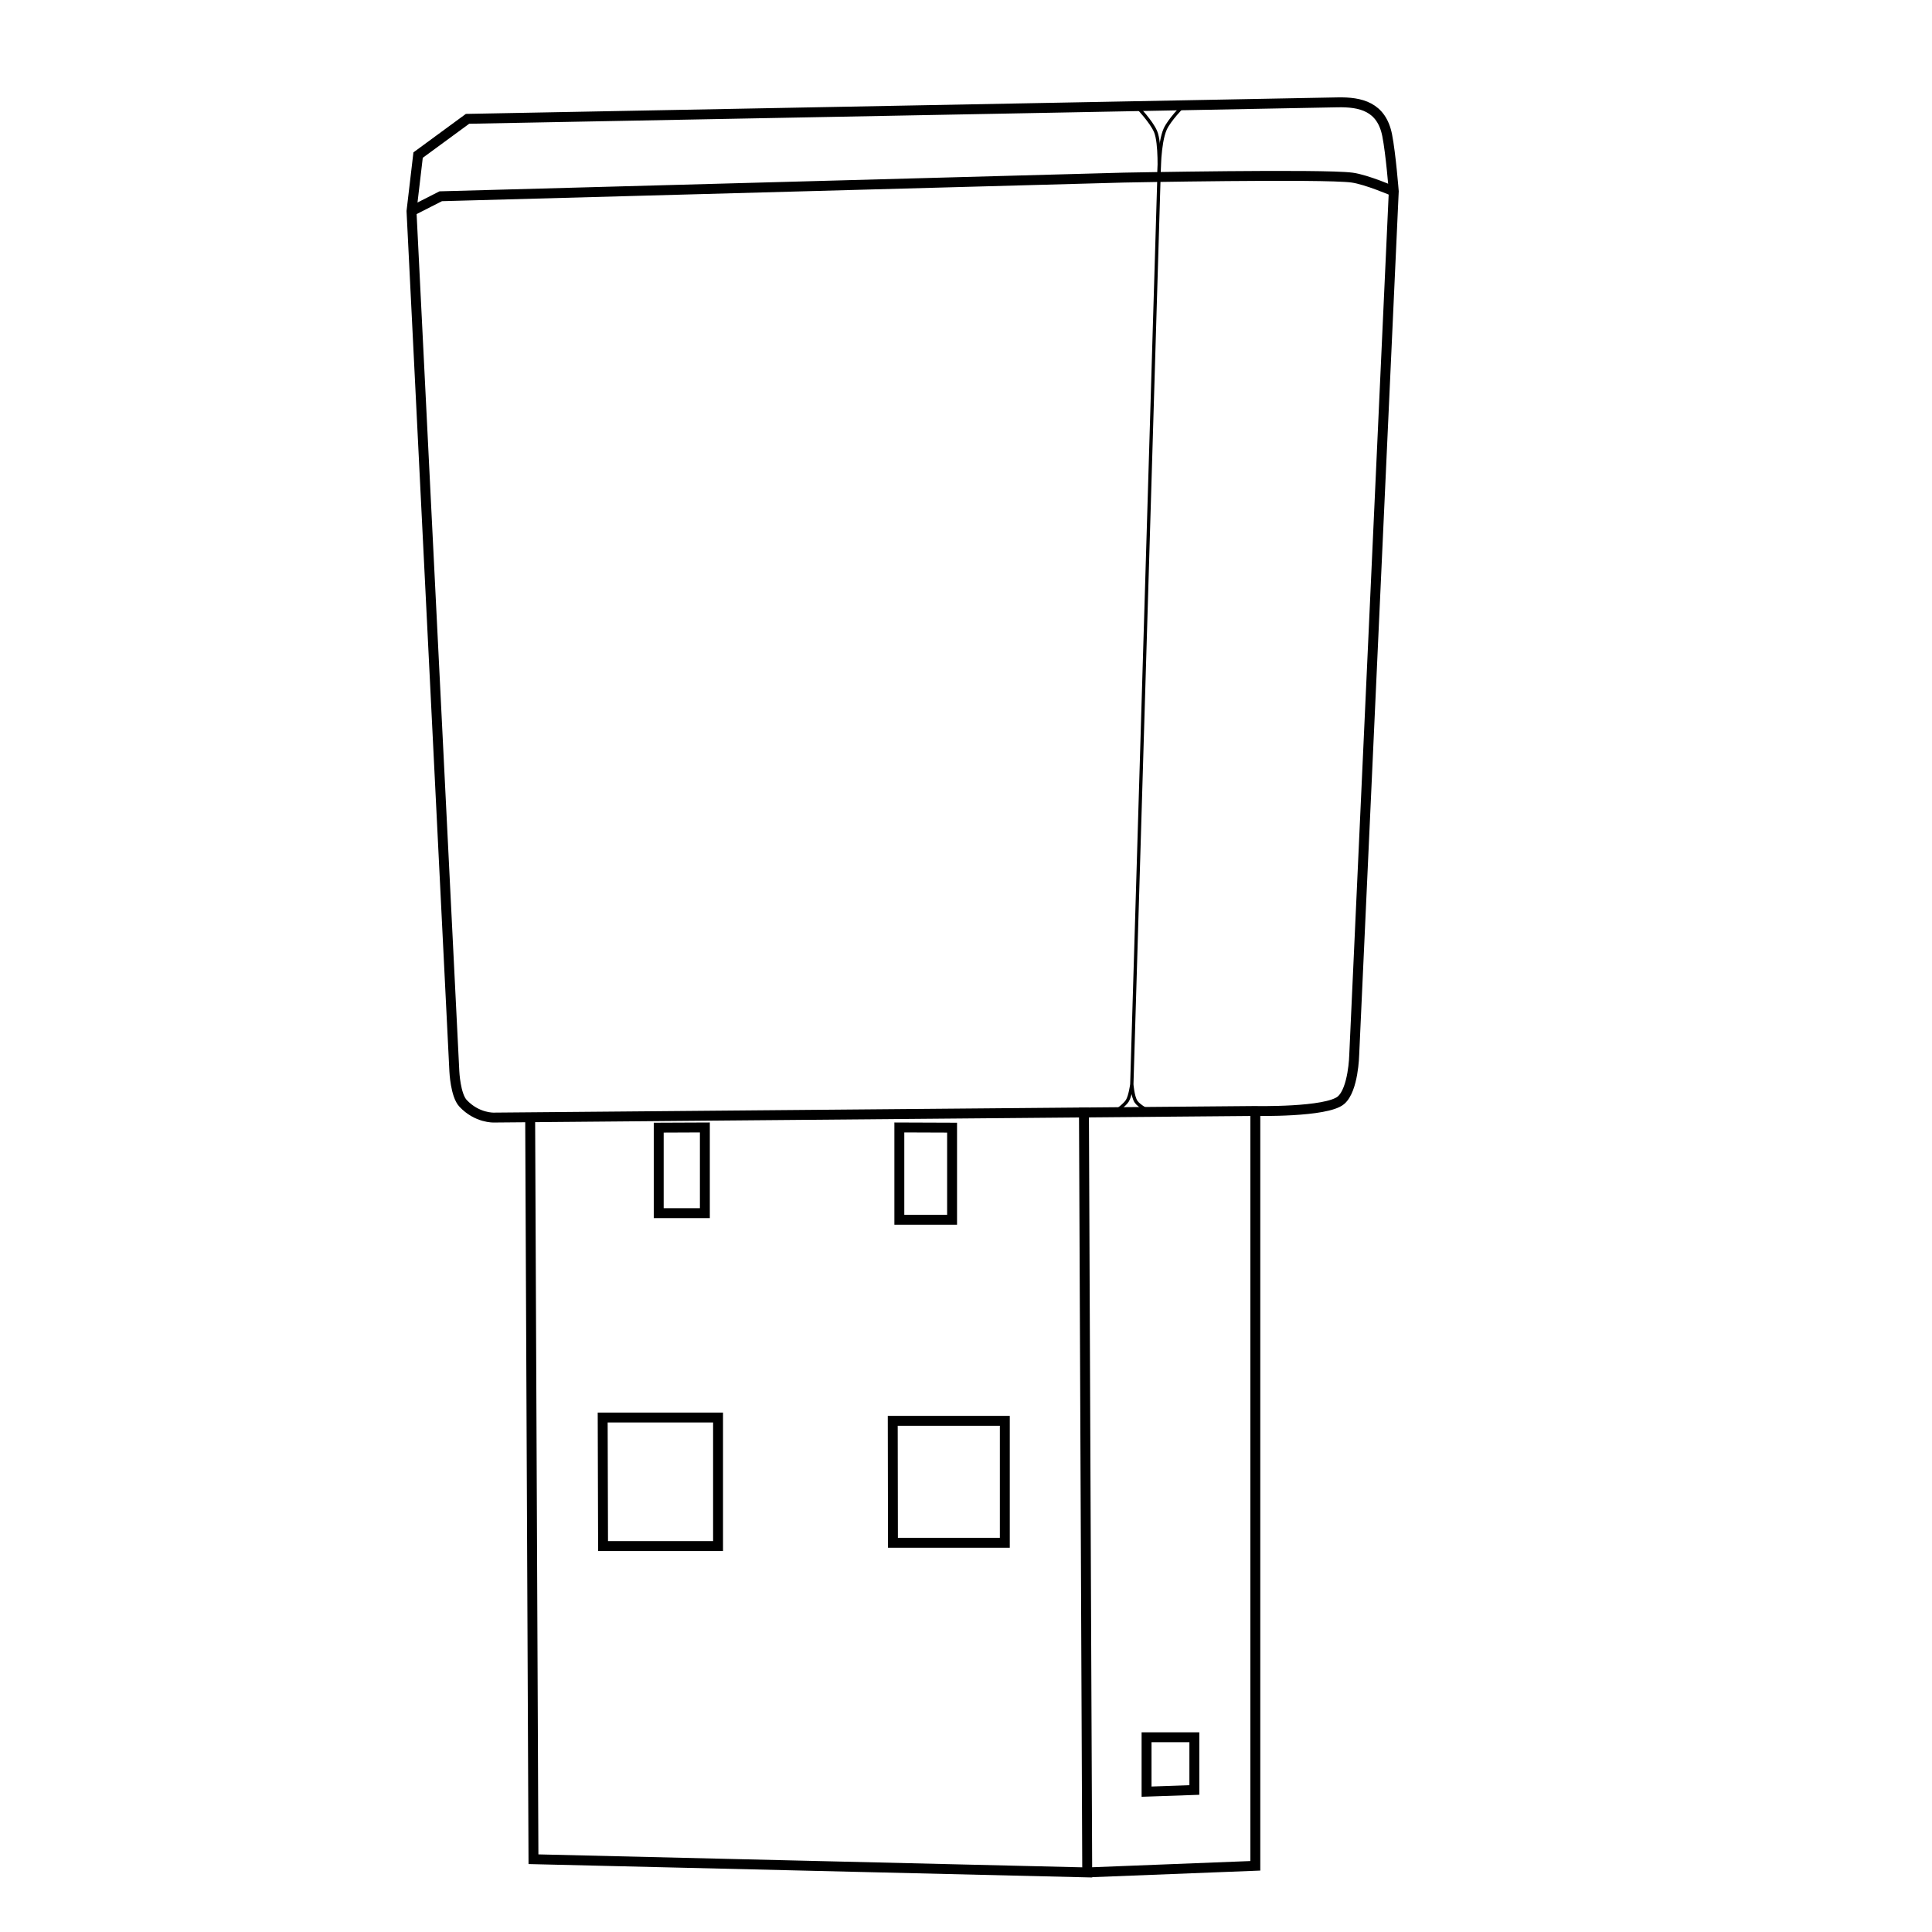
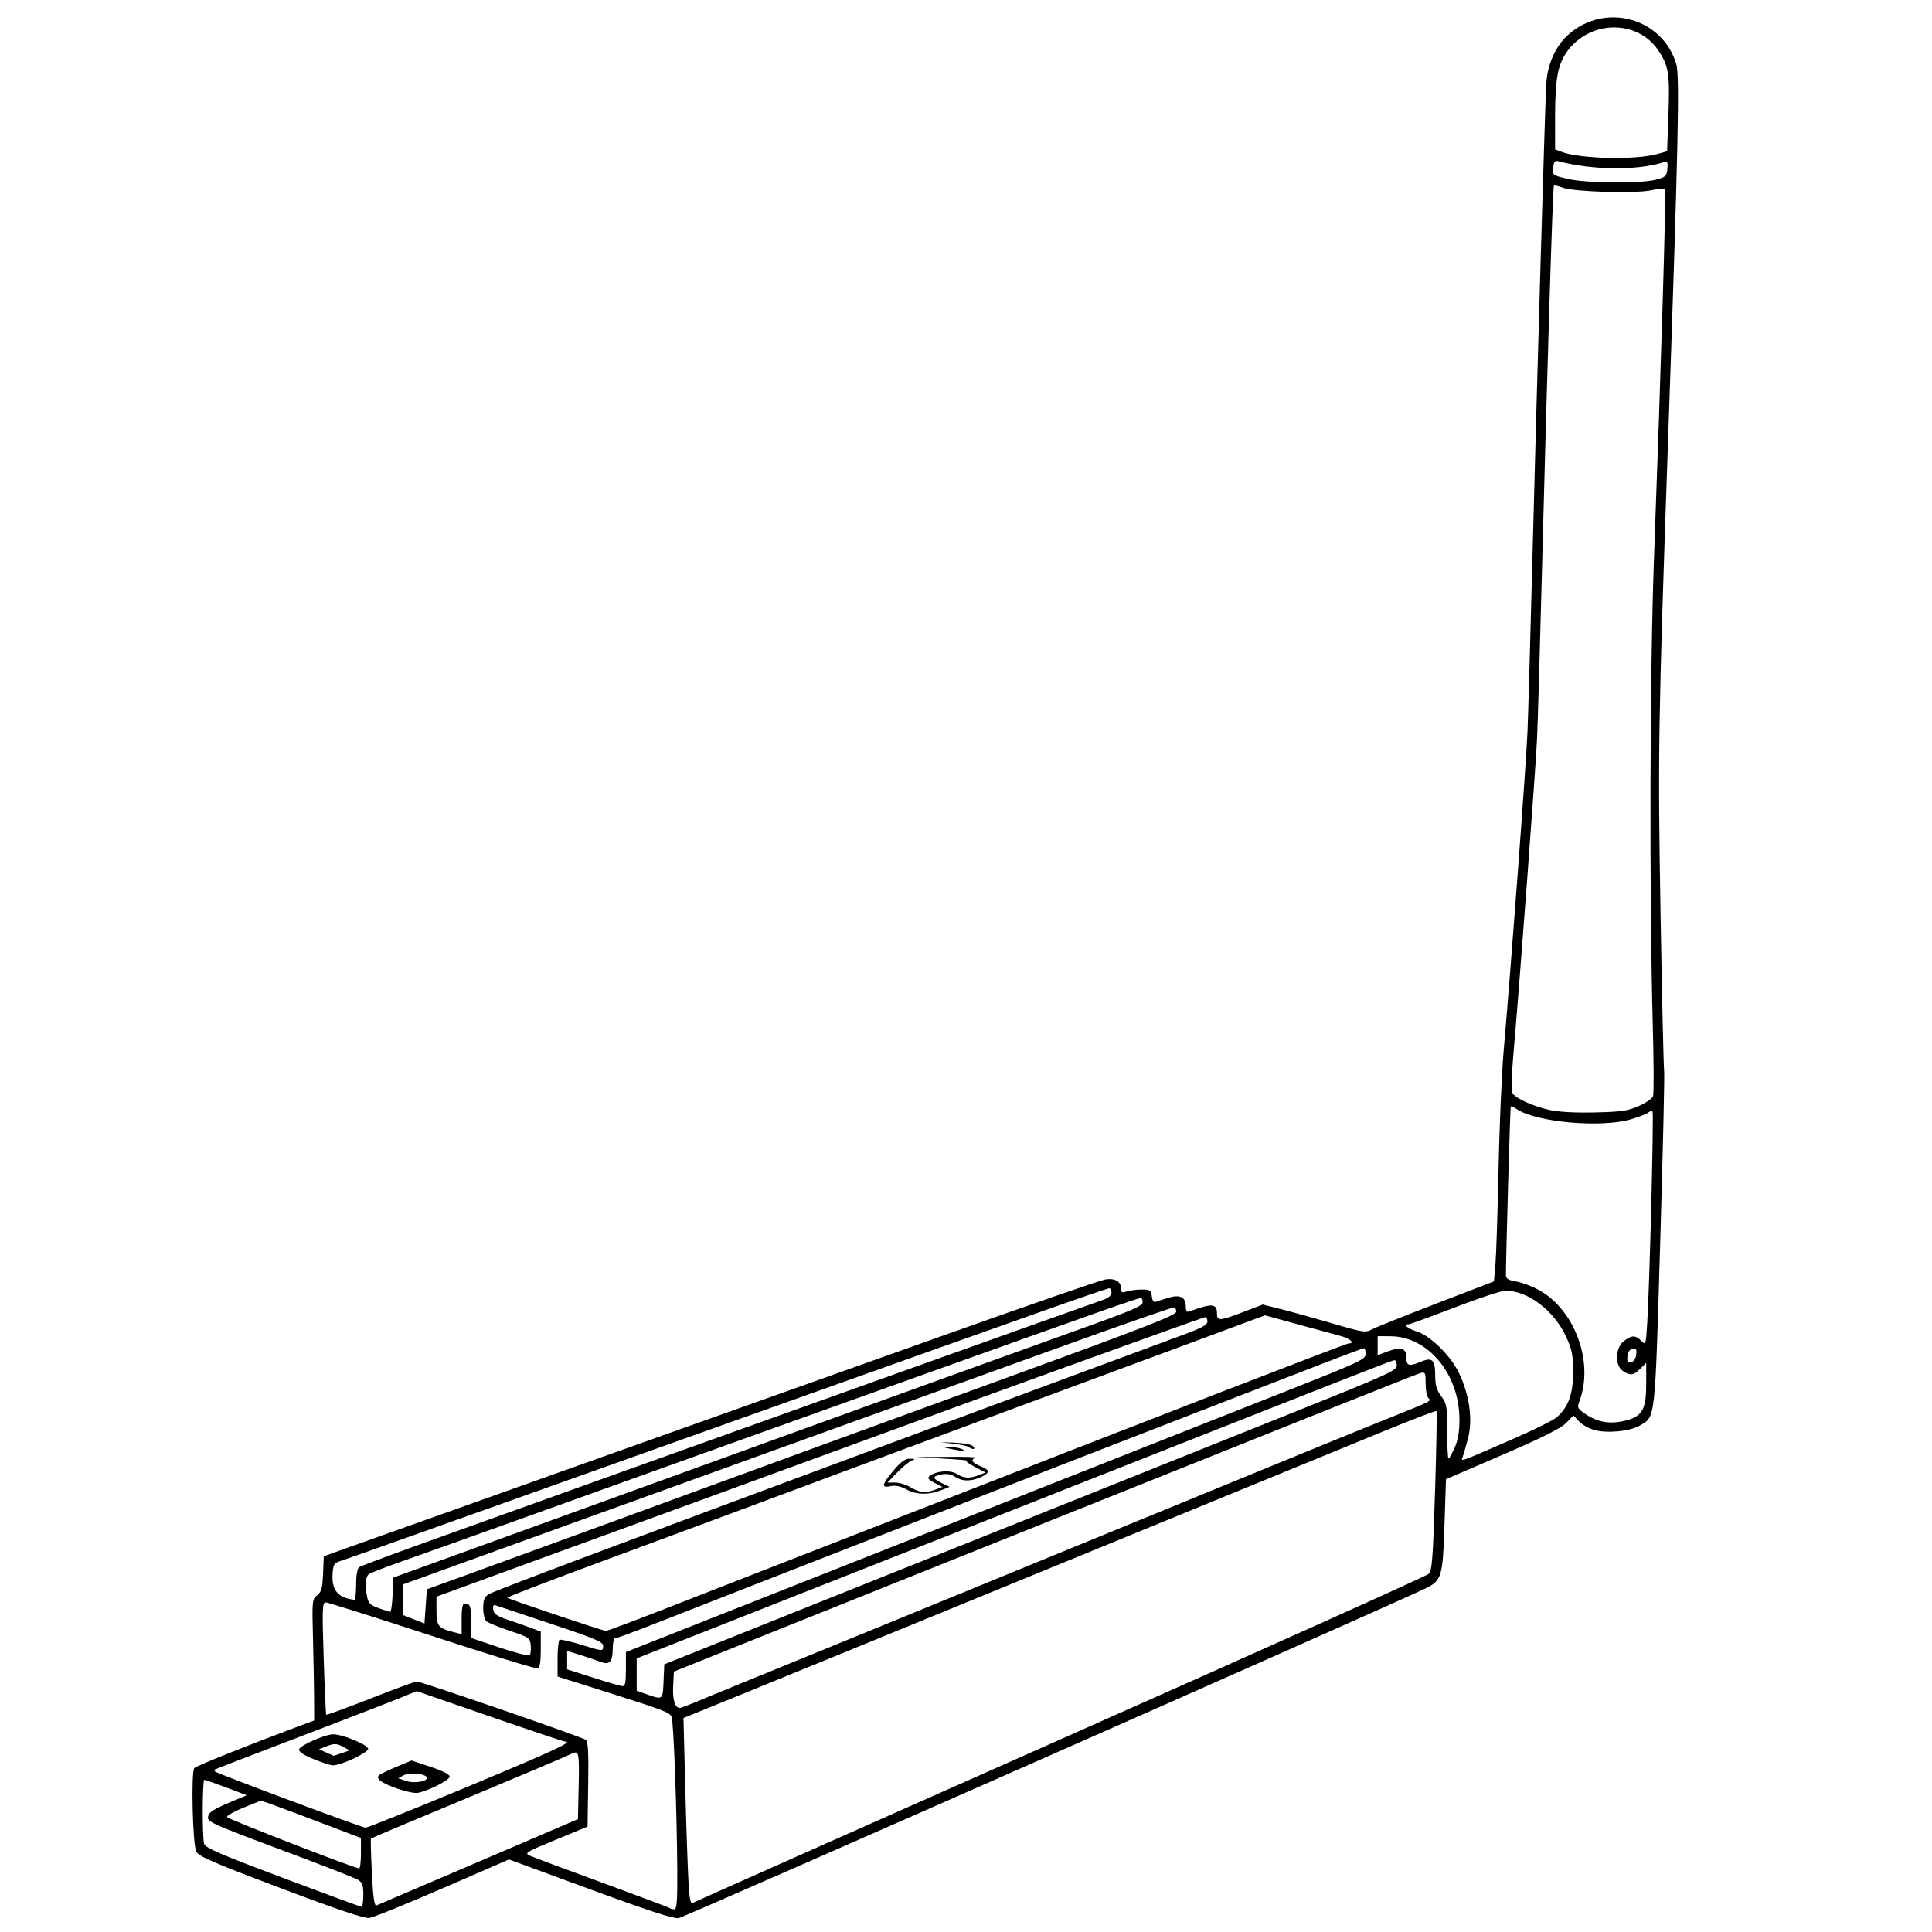
- <svg xmlns="http://www.w3.org/2000/svg" xml:space="preserve" width="960" height="960" viewBox="0 0 960 960">
-   <path d="M623.767 552.04s35.377.771 42.55-5.33c6.22-5.29 6.586-22.513 6.586-22.513l19.655-429.12s-1.467-18.675-3.276-27.844c-2.828-14.326-13.28-16.592-24.568-16.378l-432.396 8.19L207.75 77.06l-3.275 27.843 21.292 427.482s.529 11.808 4.317 15.846c6.984 7.444 15.337 7.084 15.337 7.084z" style="fill:none;stroke:#000;stroke-width:4.925;stroke-linecap:butt;stroke-linejoin:miter;stroke-miterlimit:4;stroke-dasharray:none;stroke-opacity:1" />
-   <path d="m263.438 555.316 1.638 368.52 275.16 6.55-1.637-379.983M623.767 552.04v375.07l-83.53 3.277" style="fill:none;stroke:#000;stroke-width:4.925;stroke-linecap:butt;stroke-linejoin:miter;stroke-miterlimit:4;stroke-dasharray:none;stroke-opacity:1" />
-   <path d="M299.47 704.362h57.326v63.876H299.66zM443.603 706h55.687v60.6h-55.588zM327.314 560.33v42.484h22.93V560.23zM446.878 560.23v45.86h26.206v-45.76zM569.718 863.234v27.025l23.749-.819v-26.206z" style="fill:none;stroke:#000;stroke-width:4.925;stroke-linecap:butt;stroke-linejoin:miter;stroke-miterlimit:4;stroke-dasharray:none;stroke-opacity:1" />
-   <circle style="fill:#000;fill-opacity:1;fill-rule:evenodd;stroke-width:1.642" />
-   <path d="M204.475 104.904 219 97.516l339.336-9.266s99.017-1.94 113.498 0c7.209.966 20.724 6.827 20.724 6.827" style="fill:none;stroke:#000;stroke-width:4.925;stroke-linecap:butt;stroke-linejoin:miter;stroke-miterlimit:4;stroke-dasharray:none;stroke-opacity:1" />
-   <path d="M571.277 552.376s-5.236-2.633-6.793-4.966c-1.645-2.465-2.09-8.642-2.09-8.642L575.91 87.092s.749-15.94-1.716-21.731c-2.123-4.992-8.997-12.144-8.997-12.144M562.394 538.768s-.746 5.76-2.211 8.171c-1.32 2.169-5.61 5.148-5.61 5.148" style="fill:none;stroke:#000;stroke-width:1.642px;stroke-linecap:butt;stroke-linejoin:miter;stroke-opacity:1" />
-   <path d="M575.91 87.092s-.058-15.922 3.054-22.9c2.074-4.651 8.905-11.554 8.905-11.554" style="fill:none;stroke:#000;stroke-width:1.642px;stroke-linecap:butt;stroke-linejoin:miter;stroke-opacity:1" />
+ <svg xmlns="http://www.w3.org/2000/svg" width="1000" height="1000" viewBox="0 0 264.583 264.583" version="1.1" id="svg1">
+   <defs id="defs1" />
+   <g id="layer1">
+     <path style="fill:#000000;stroke-width:0.328" d="m 38.428,258.574 c -9.264,-3.499 -11.231,-4.351 -11.55,-5.006 -0.503,-1.034 -0.73,-10.971 -0.261,-11.441 0.304,-0.305 7.356,-3.133 13.945,-5.592 l 2.463,-0.919 -0.006,-2.748 c -0.004,-1.512 -0.071,-5.241 -0.151,-8.288 -0.14,-5.371 -0.123,-5.558 0.566,-6.116 0.589,-0.477 0.727,-0.981 0.808,-2.956 l 0.097,-2.381 2.135,-0.77 c 1.174,-0.424 15.804,-5.636 32.511,-11.583 16.707,-5.947 39.564,-14.087 50.794,-18.089 11.23,-4.002 20.945,-7.362 21.589,-7.466 1.322,-0.214 2.161,0.279 2.161,1.271 0,0.52 0.137,0.591 0.739,0.379 0.406,-0.143 1.33,-0.264 2.052,-0.268 1.2,-0.008 1.323,0.071 1.42,0.92 0.07,0.609 0.256,0.872 0.54,0.762 0.239,-0.092 1.036,-0.347 1.771,-0.567 1.58,-0.473 2.343,-0.066 2.343,1.25 0,0.515 0.151,0.76 0.41,0.663 3.157,-1.176 3.859,-1.133 3.859,0.237 0,1.073 0.344,1.055 3.603,-0.19 l 2.673,-1.021 2.691,0.683 c 1.48,0.376 4.635,1.253 7.01,1.95 4.06,1.191 4.375,1.237 5.254,0.765 0.514,-0.276 4.481,-1.867 8.816,-3.535 l 7.881,-3.034 0.201,-2.237 c 0.11,-1.231 0.302,-7.114 0.426,-13.074 0.124,-5.96 0.44,-13.275 0.702,-16.255 1.01,-11.471 3.099,-39.456 3.272,-43.84 0.1,-2.529 0.4,-13.095 0.666,-23.48 0.64,-24.961 1.743,-62.71 1.904,-65.186 0.176,-2.699 1.301,-5.161 3.072,-6.72 5.009,-4.409 12.851,-2.24 14.726,4.073 0.49,1.651 0.284,10.996 -1.158,52.562 -1.3,37.477 -1.37,41.886 -0.999,63.544 0.2,11.65 0.424,21.466 0.499,21.814 0.075,0.348 -0.167,10.84 -0.537,23.316 -0.742,24.981 -0.626,23.955 -2.839,25.248 -1.324,0.773 -4.407,1.071 -6.165,0.595 -0.734,-0.199 -1.681,-0.73 -2.105,-1.18 l -0.77,-0.819 -1.015,1.036 c -0.723,0.738 -3.234,1.993 -8.732,4.365 l -7.717,3.328 -0.206,6.334 c -0.229,7.049 -0.378,7.543 -2.607,8.625 -5.07,2.462 -101.489,45.032 -102.259,45.148 -0.722,0.109 -4.082,-0.984 -12.121,-3.941 l -11.123,-4.091 -9.073,3.942 c -4.99,2.168 -9.516,4 -10.058,4.071 -0.688,0.09 -4.357,-1.144 -12.15,-4.087 z m 54.321,-2.43 c -0.042,-7.984 -0.497,-20.365 -0.773,-21.001 -0.284,-0.655 -0.931,-0.901 -9.297,-3.546 l -6.322,-1.998 v -2.429 c 0,-1.336 0.121,-2.504 0.269,-2.596 0.148,-0.091 1.441,0.195 2.873,0.637 3.13,0.966 3.097,0.964 3.097,0.174 0,-0.528 -1.148,-1.011 -7.142,-3.004 -3.928,-1.306 -7.34,-2.447 -7.582,-2.536 -0.303,-0.112 -0.405,0.072 -0.328,0.593 0.087,0.59 0.507,0.887 1.917,1.357 0.993,0.331 2.434,0.837 3.202,1.124 l 1.396,0.522 v 2.446 c 0,1.655 -0.133,2.496 -0.41,2.602 -0.226,0.085 -6.734,-1.914 -14.462,-4.444 -7.728,-2.53 -14.287,-4.599 -14.576,-4.599 -0.472,0 -0.501,0.76 -0.284,7.635 0.132,4.199 0.29,7.686 0.35,7.749 0.061,0.063 2.785,-0.935 6.053,-2.217 3.269,-1.282 6.123,-2.334 6.344,-2.337 0.581,-0.009 22.653,7.606 23.15,7.988 0.317,0.243 0.396,1.724 0.328,6.104 l -0.089,5.783 -4.362,1.804 c -4.24,1.754 -4.337,1.816 -3.448,2.212 0.503,0.224 4.969,1.891 9.926,3.704 4.956,1.813 9.082,3.367 9.168,3.452 0.086,0.086 0.353,0.156 0.594,0.156 0.348,0 0.432,-1.094 0.41,-5.336 z m -42.991,3.374 c 0,-1.341 -0.133,-1.716 -0.739,-2.089 -0.406,-0.25 -5.216,-2.123 -10.689,-4.162 -8.906,-3.319 -9.94,-3.779 -9.852,-4.386 0.104,-0.717 0.643,-1.065 3.527,-2.277 l 1.787,-0.751 -2.789,-1.053 c -1.534,-0.579 -2.892,-1.053 -3.018,-1.053 -0.273,0 -0.304,7.737 -0.035,8.74 0.153,0.57 2.075,1.404 10.75,4.667 5.81,2.185 10.675,3.979 10.81,3.986 0.135,0.006 0.246,-0.723 0.246,-1.622 z m 15.796,-4.559 13.595,-5.833 0.092,-4.231 c 0.112,-5.135 0.076,-5.276 -1.192,-4.62 -0.521,0.27 -6.839,2.944 -14.039,5.944 -7.2,3 -13.142,5.505 -13.204,5.566 -0.062,0.062 -0.007,2.183 0.121,4.713 0.172,3.398 0.338,4.56 0.632,4.447 0.219,-0.084 6.517,-2.778 13.994,-5.986 z m 79.766,-16.794 c 27.363,-12.141 50.003,-22.317 50.31,-22.613 0.489,-0.471 0.601,-1.881 0.897,-11.354 0.186,-5.949 0.274,-10.88 0.196,-10.958 -0.078,-0.078 -3.29,1.149 -7.136,2.728 -3.847,1.579 -9.802,4.021 -13.233,5.428 -3.432,1.407 -13.702,5.619 -22.823,9.36 -34.33,14.081 -44.714,18.333 -52.214,21.383 l -7.717,3.138 0.251,9.736 c 0.138,5.355 0.336,11.101 0.441,12.769 0.168,2.689 0.251,3 0.734,2.745 0.299,-0.158 22.932,-10.221 50.296,-22.363 z m -95.89,15.64 v -2.094 l -5.172,-1.969 c -2.845,-1.083 -5.925,-2.236 -6.845,-2.562 l -1.673,-0.593 -2.378,0.962 c -1.308,0.529 -2.333,1.11 -2.279,1.29 0.081,0.268 17.272,6.949 18.101,7.035 0.135,0.014 0.246,-0.917 0.246,-2.069 z m 14.67,-9.146 c 11.978,-4.993 14.495,-6.164 13.248,-6.164 -0.178,0 -4.812,-1.552 -10.298,-3.449 l -9.974,-3.449 -2.263,0.927 c -1.245,0.51 -7.436,2.903 -13.757,5.318 -6.322,2.415 -11.555,4.436 -11.63,4.492 -0.075,0.056 -0.057,0.181 0.041,0.279 0.28,0.28 20.075,7.669 20.595,7.687 0.257,0.008 6.574,-2.529 14.039,-5.641 z m -9.648,0.302 c -2.236,-0.79 -3.036,-1.368 -2.543,-1.839 0.172,-0.164 1.242,-0.686 2.379,-1.16 l 2.067,-0.862 2.612,0.867 c 1.663,0.551 2.612,1.039 2.612,1.342 0,0.462 -2.826,1.906 -4.34,2.218 -0.412,0.085 -1.667,-0.17 -2.788,-0.566 z m 3.977,-1.593 c -0.308,-0.499 -2.363,-0.665 -3.132,-0.253 l -0.77,0.412 1.137,0.383 c 1.154,0.389 3.105,0.006 2.766,-0.542 z m -15.501,-2.469 c -1.376,-0.563 -2.036,-1.008 -1.97,-1.329 0.108,-0.529 3.578,-2.062 4.669,-2.062 1.306,-1.3e-4 4.788,1.448 4.788,1.991 0,0.539 -3.761,2.293 -4.85,2.262 -0.313,-0.008 -1.499,-0.397 -2.637,-0.862 z m 3.869,-0.811 1.078,-0.376 -0.782,-0.434 c -0.973,-0.539 -1.323,-0.552 -2.485,-0.088 l -0.924,0.369 0.985,0.438 c 0.542,0.241 1,0.444 1.018,0.452 0.018,0.008 0.518,-0.154 1.111,-0.361 z m 48.819,-7.139 c 1.238,-0.521 6.684,-2.754 12.103,-4.962 5.418,-2.208 22.634,-9.262 38.257,-15.675 33.382,-13.701 37.946,-15.569 44.497,-18.209 5.797,-2.336 5.572,-2.219 5.119,-2.672 -0.196,-0.196 -0.357,-1.082 -0.357,-1.969 0,-1.51 -0.046,-1.6 -0.739,-1.417 -0.406,0.107 -23.57,9.348 -51.475,20.535 l -50.736,20.34 -0.099,2.024 c -0.091,1.879 0.245,2.952 0.925,2.952 0.14,0 1.267,-0.426 2.505,-0.947 z m -4.742,-2.694 0.096,-2.328 36.287,-14.53 c 19.958,-7.992 42.529,-17.03 50.158,-20.085 12.509,-5.009 13.872,-5.627 13.874,-6.294 0.001,-0.406 -0.132,-0.739 -0.298,-0.739 -0.298,0 -3.675,1.322 -38.613,15.113 -9.934,3.921 -28.664,11.312 -41.623,16.424 l -23.562,9.294 v 2.216 2.216 l 1.396,0.494 c 2.186,0.774 2.178,0.78 2.284,-1.782 z m -5.158,-1.662 v -2.349 l 21.51,-8.501 c 11.83,-4.675 29.933,-11.828 40.228,-15.896 10.295,-4.067 23.41,-9.249 29.145,-11.515 9.639,-3.809 10.426,-4.179 10.426,-4.907 0,-0.433 -0.104,-0.788 -0.231,-0.788 -0.127,0 -2.676,0.948 -5.665,2.108 -2.989,1.159 -11.788,4.57 -19.555,7.58 -7.766,3.01 -15.007,5.819 -16.091,6.244 -1.084,0.424 -6.404,2.497 -11.822,4.606 -9.013,3.508 -33.569,13.101 -44.596,17.422 -2.493,0.977 -4.673,1.776 -4.844,1.776 -0.171,0 -0.311,0.635 -0.311,1.412 0,1.772 -0.438,2.269 -1.602,1.819 -0.474,-0.183 -1.711,-0.6 -2.75,-0.927 l -1.888,-0.593 v 1.263 1.263 l 3.53,1.133 c 1.942,0.623 3.752,1.148 4.023,1.166 0.395,0.027 0.493,-0.431 0.493,-2.315 z m -13.03,-3.247 c -0.102,-1.042 -0.207,-1.115 -2.851,-2.001 -1.51,-0.506 -2.95,-1.091 -3.202,-1.299 -0.262,-0.218 -0.457,-0.988 -0.457,-1.809 0,-1.123 0.159,-1.533 0.739,-1.907 0.683,-0.441 18.049,-6.965 54.431,-20.449 8.037,-2.979 19.712,-7.308 25.943,-9.62 6.231,-2.312 12.844,-4.761 14.695,-5.441 2.607,-0.958 3.366,-1.373 3.366,-1.843 0,-0.333 -0.125,-0.606 -0.277,-0.606 -0.246,0 -31.654,11.35 -44.056,15.921 -2.619,0.965 -12.889,4.718 -22.823,8.339 -9.934,3.621 -22.643,8.259 -28.242,10.306 l -10.18,3.722 v 1.95 c 0,2.102 0.243,2.384 2.545,2.956 l 0.903,0.224 v -1.951 c 0,-2.098 0.136,-2.442 0.853,-2.167 0.333,0.128 0.46,0.797 0.46,2.413 v 2.236 l 3.859,1.3 c 2.122,0.715 3.98,1.189 4.129,1.054 0.149,-0.135 0.223,-0.732 0.164,-1.327 z m 18.012,-4.881 c 4.123,-1.608 17.028,-6.644 28.677,-11.192 41.875,-16.348 64.977,-25.292 65.325,-25.292 0.905,0 0.207,-0.67 -1.042,-1.001 -0.768,-0.203 -3.426,-0.927 -5.909,-1.609 l -4.513,-1.239 -14.534,5.395 c -7.994,2.967 -18.745,6.949 -23.893,8.848 -5.148,1.899 -13.719,5.079 -19.047,7.066 -11.607,4.329 -18.964,7.062 -34.554,12.839 -6.452,2.391 -11.735,4.424 -11.74,4.518 -0.008,0.138 12.709,4.424 13.511,4.554 0.122,0.02 3.594,-1.279 7.717,-2.887 z m 33.496,-16.469 c -0.871,-0.472 -1.551,-0.617 -2.217,-0.47 -1.328,0.292 -1.232,-0.222 0.405,-2.163 1.01,-1.198 1.587,-1.613 2.217,-1.598 0.767,0.019 0.786,0.048 0.195,0.296 -0.361,0.152 -1.241,0.881 -1.955,1.621 l -1.298,1.346 h 1.044 c 0.574,0 1.528,0.295 2.119,0.656 1.215,0.741 2.093,0.818 3.435,0.303 l 0.924,-0.355 -1.092,-0.569 c -0.864,-0.45 -1.001,-0.644 -0.657,-0.929 0.847,-0.7 2.846,-0.857 3.709,-0.291 0.946,0.62 1.749,0.666 3.026,0.173 l 0.924,-0.356 -1.478,-0.778 c -0.813,-0.428 -1.33,-0.814 -1.149,-0.858 0.181,-0.044 -1.297,-0.169 -3.284,-0.278 l -3.612,-0.199 4.269,-0.039 c 2.348,-0.021 4.084,0.036 3.859,0.127 -0.676,0.273 -0.469,0.664 0.582,1.099 1.395,0.578 1.47,0.881 0.363,1.453 -1.359,0.703 -2.692,0.732 -3.682,0.082 -0.582,-0.382 -1.176,-0.492 -1.888,-0.35 -1.316,0.263 -1.31,0.532 0.028,1.181 l 1.067,0.518 -0.985,0.4 c -1.782,0.724 -3.512,0.717 -4.869,-0.019 z m 6.018,-5.566 c -1.122,-0.236 -1.126,-0.242 -0.164,-0.262 0.542,-0.011 1.281,0.107 1.642,0.262 0.79,0.339 0.134,0.339 -1.478,0 z m 2.492,-0.244 c -0.134,-0.134 -1.083,-0.345 -2.107,-0.467 l -1.863,-0.222 2.057,0.078 c 1.132,0.043 2.232,0.253 2.447,0.467 0.236,0.236 0.255,0.389 0.05,0.389 -0.187,0 -0.449,-0.11 -0.584,-0.244 z m -69.155,17.62 c 2.8,-1.013 10.262,-3.734 16.584,-6.047 26.578,-9.724 36.637,-13.397 58.207,-21.254 18.453,-6.722 22.741,-8.393 22.741,-8.866 0,-0.321 -0.137,-0.583 -0.304,-0.583 -0.342,0 -7.226,2.403 -16.773,5.855 -3.522,1.273 -16.305,5.884 -28.406,10.246 -12.101,4.362 -28.726,10.363 -36.944,13.337 -8.218,2.973 -16.863,6.1 -19.211,6.949 l -4.269,1.543 v 2.092 2.092 l 1.478,0.58 1.478,0.58 0.164,-2.34 0.164,-2.34 z m -9.784,2.598 0.096,-2.357 23.808,-8.628 c 27.594,-10 37.082,-13.435 44.825,-16.231 3.07,-1.109 8.76,-3.162 12.643,-4.564 3.883,-1.402 10.275,-3.705 14.203,-5.117 5.752,-2.068 7.143,-2.684 7.143,-3.166 0,-0.329 -0.111,-0.598 -0.246,-0.598 -0.135,5e-5 -2.315,0.725 -4.844,1.611 -6.24,2.187 -52.957,18.903 -79.47,28.435 -6.863,2.468 -14.4,5.161 -16.748,5.985 -2.348,0.824 -4.454,1.643 -4.68,1.821 -0.447,0.351 -0.526,1.552 -0.208,3.142 0.164,0.819 0.461,1.103 1.56,1.493 0.747,0.265 1.462,0.493 1.589,0.507 0.128,0.014 0.275,-1.035 0.328,-2.331 z m -4.994,-1.379 c 0,-1.292 0.157,-2.212 0.41,-2.403 0.226,-0.17 5.509,-2.129 11.74,-4.355 6.231,-2.225 17.462,-6.254 24.958,-8.953 11.263,-4.055 61.589,-22.045 65.268,-23.331 0.67,-0.234 1.067,-0.593 1.067,-0.964 0,-0.325 -0.141,-0.591 -0.313,-0.591 -0.172,0 -4.643,1.538 -9.934,3.418 -5.291,1.88 -11.985,4.257 -14.875,5.283 -2.89,1.026 -15.746,5.608 -28.57,10.183 -12.824,4.575 -27.749,9.893 -33.167,11.819 -5.418,1.926 -11.625,4.136 -13.792,4.912 -2.167,0.776 -4.384,1.551 -4.926,1.724 -0.85,0.27 -0.999,0.493 -1.083,1.62 -0.177,2.362 0.677,3.426 2.971,3.702 0.135,0.016 0.246,-0.913 0.246,-2.065 z M 207.057,197.13 c 2.98,-1.295 5.765,-2.678 6.189,-3.073 1.59,-1.482 2.177,-3.133 2.179,-6.137 0.002,-2.389 -0.135,-3.089 -0.949,-4.854 -1.657,-3.594 -5.234,-6.311 -8.308,-6.311 -0.537,0 -3.663,1.034 -6.947,2.299 -3.284,1.264 -6.115,2.299 -6.292,2.299 -0.807,0 -0.196,0.59 0.974,0.941 1.937,0.58 4.755,3.331 5.925,5.784 1.414,2.963 1.878,6.338 1.221,8.874 -0.281,1.084 -0.613,2.232 -0.737,2.551 -0.274,0.704 -0.594,0.817 6.745,-2.372 z m -7.845,1.128 c 0.46,-1.04 0.656,-2.195 0.655,-3.859 -0.005,-6.22 -4.303,-11.392 -9.476,-11.402 l -1.724,-0.003 v 1.298 1.298 l 1.43,-0.53 c 1.805,-0.669 2.51,-0.421 2.51,0.88 0,1.135 0.355,1.225 2.045,0.519 1.498,-0.626 1.896,-0.216 1.896,1.956 0,1.273 0.198,1.945 0.821,2.789 0.762,1.032 0.821,1.381 0.821,4.825 0,2.042 0.082,3.713 0.183,3.713 0.1,0 0.478,-0.668 0.839,-1.484 z m 23.675,-3.783 c 2.037,-0.566 2.56,-1.575 2.56,-4.942 v -2.896 l -0.806,0.806 c -0.939,0.939 -1.403,0.996 -2.405,0.295 -1.114,-0.78 -1.035,-3.142 0.135,-4.062 1.073,-0.844 1.587,-0.856 2.39,-0.052 0.619,0.619 0.631,0.583 0.819,-2.381 0.336,-5.295 0.927,-28.821 0.729,-29.019 -0.105,-0.105 -0.379,-0.036 -0.609,0.153 -0.23,0.189 -1.305,0.603 -2.389,0.918 -4.036,1.176 -12.827,0.405 -15.524,-1.362 -0.434,-0.284 -0.835,-0.468 -0.892,-0.408 -0.081,0.085 -0.659,20.298 -0.66,23.087 -1.6e-4,0.506 0.306,0.7 1.404,0.887 0.773,0.132 2.147,0.644 3.055,1.138 4.99,2.716 7.634,9.944 5.593,15.293 -0.302,0.791 -0.235,0.964 0.598,1.558 1.884,1.342 3.667,1.635 6,0.987 z m 1.189,-8.967 c 0.086,-0.75 -0.008,-0.907 -0.493,-0.815 -0.378,0.072 -0.639,0.457 -0.706,1.043 -0.086,0.75 0.008,0.907 0.493,0.815 0.378,-0.072 0.639,-0.457 0.706,-1.043 z m 0.334,-34.031 c 0.965,-0.424 1.852,-1.033 1.97,-1.352 0.119,-0.319 0.103,-4.692 -0.034,-9.716 -0.485,-17.754 -0.406,-48.458 0.166,-63.976 0.992,-26.924 1.692,-50.387 1.509,-50.57 -0.099,-0.099 -0.967,-0.011 -1.928,0.195 -2.163,0.464 -10.543,0.214 -12.075,-0.36 -0.596,-0.223 -1.144,-0.346 -1.216,-0.274 -0.152,0.152 -0.92,24.936 -1.627,52.486 -0.267,10.385 -0.57,20.804 -0.675,23.152 -0.183,4.105 -2.358,33.165 -3.244,43.348 -0.296,3.403 -0.324,5.06 -0.089,5.36 0.564,0.723 2.819,1.733 4.944,2.215 1.309,0.296 3.492,0.422 6.276,0.36 3.632,-0.081 4.531,-0.21 6.023,-0.867 z m 2.35,-126.875 c 1.343,-0.349 1.487,-0.484 1.583,-1.481 0.089,-0.933 0.016,-1.069 -0.493,-0.909 -3.708,1.167 -9.769,1.099 -14.554,-0.163 -0.348,-0.092 -0.522,0.175 -0.593,0.91 -0.099,1.025 -0.071,1.047 1.97,1.531 2.512,0.595 9.963,0.664 12.087,0.112 z m 0.198,-3.512 1.347,-0.375 0.187,-5.131 c 0.201,-5.511 0.018,-6.628 -1.438,-8.753 -2.828,-4.128 -9.149,-4.101 -12.317,0.053 -1.388,1.82 -1.77,3.793 -1.77,9.149 v 4.425 l 0.867,0.33 c 2.544,0.967 10.11,1.142 13.123,0.302 z" id="path1" />
+   </g>
</svg>
